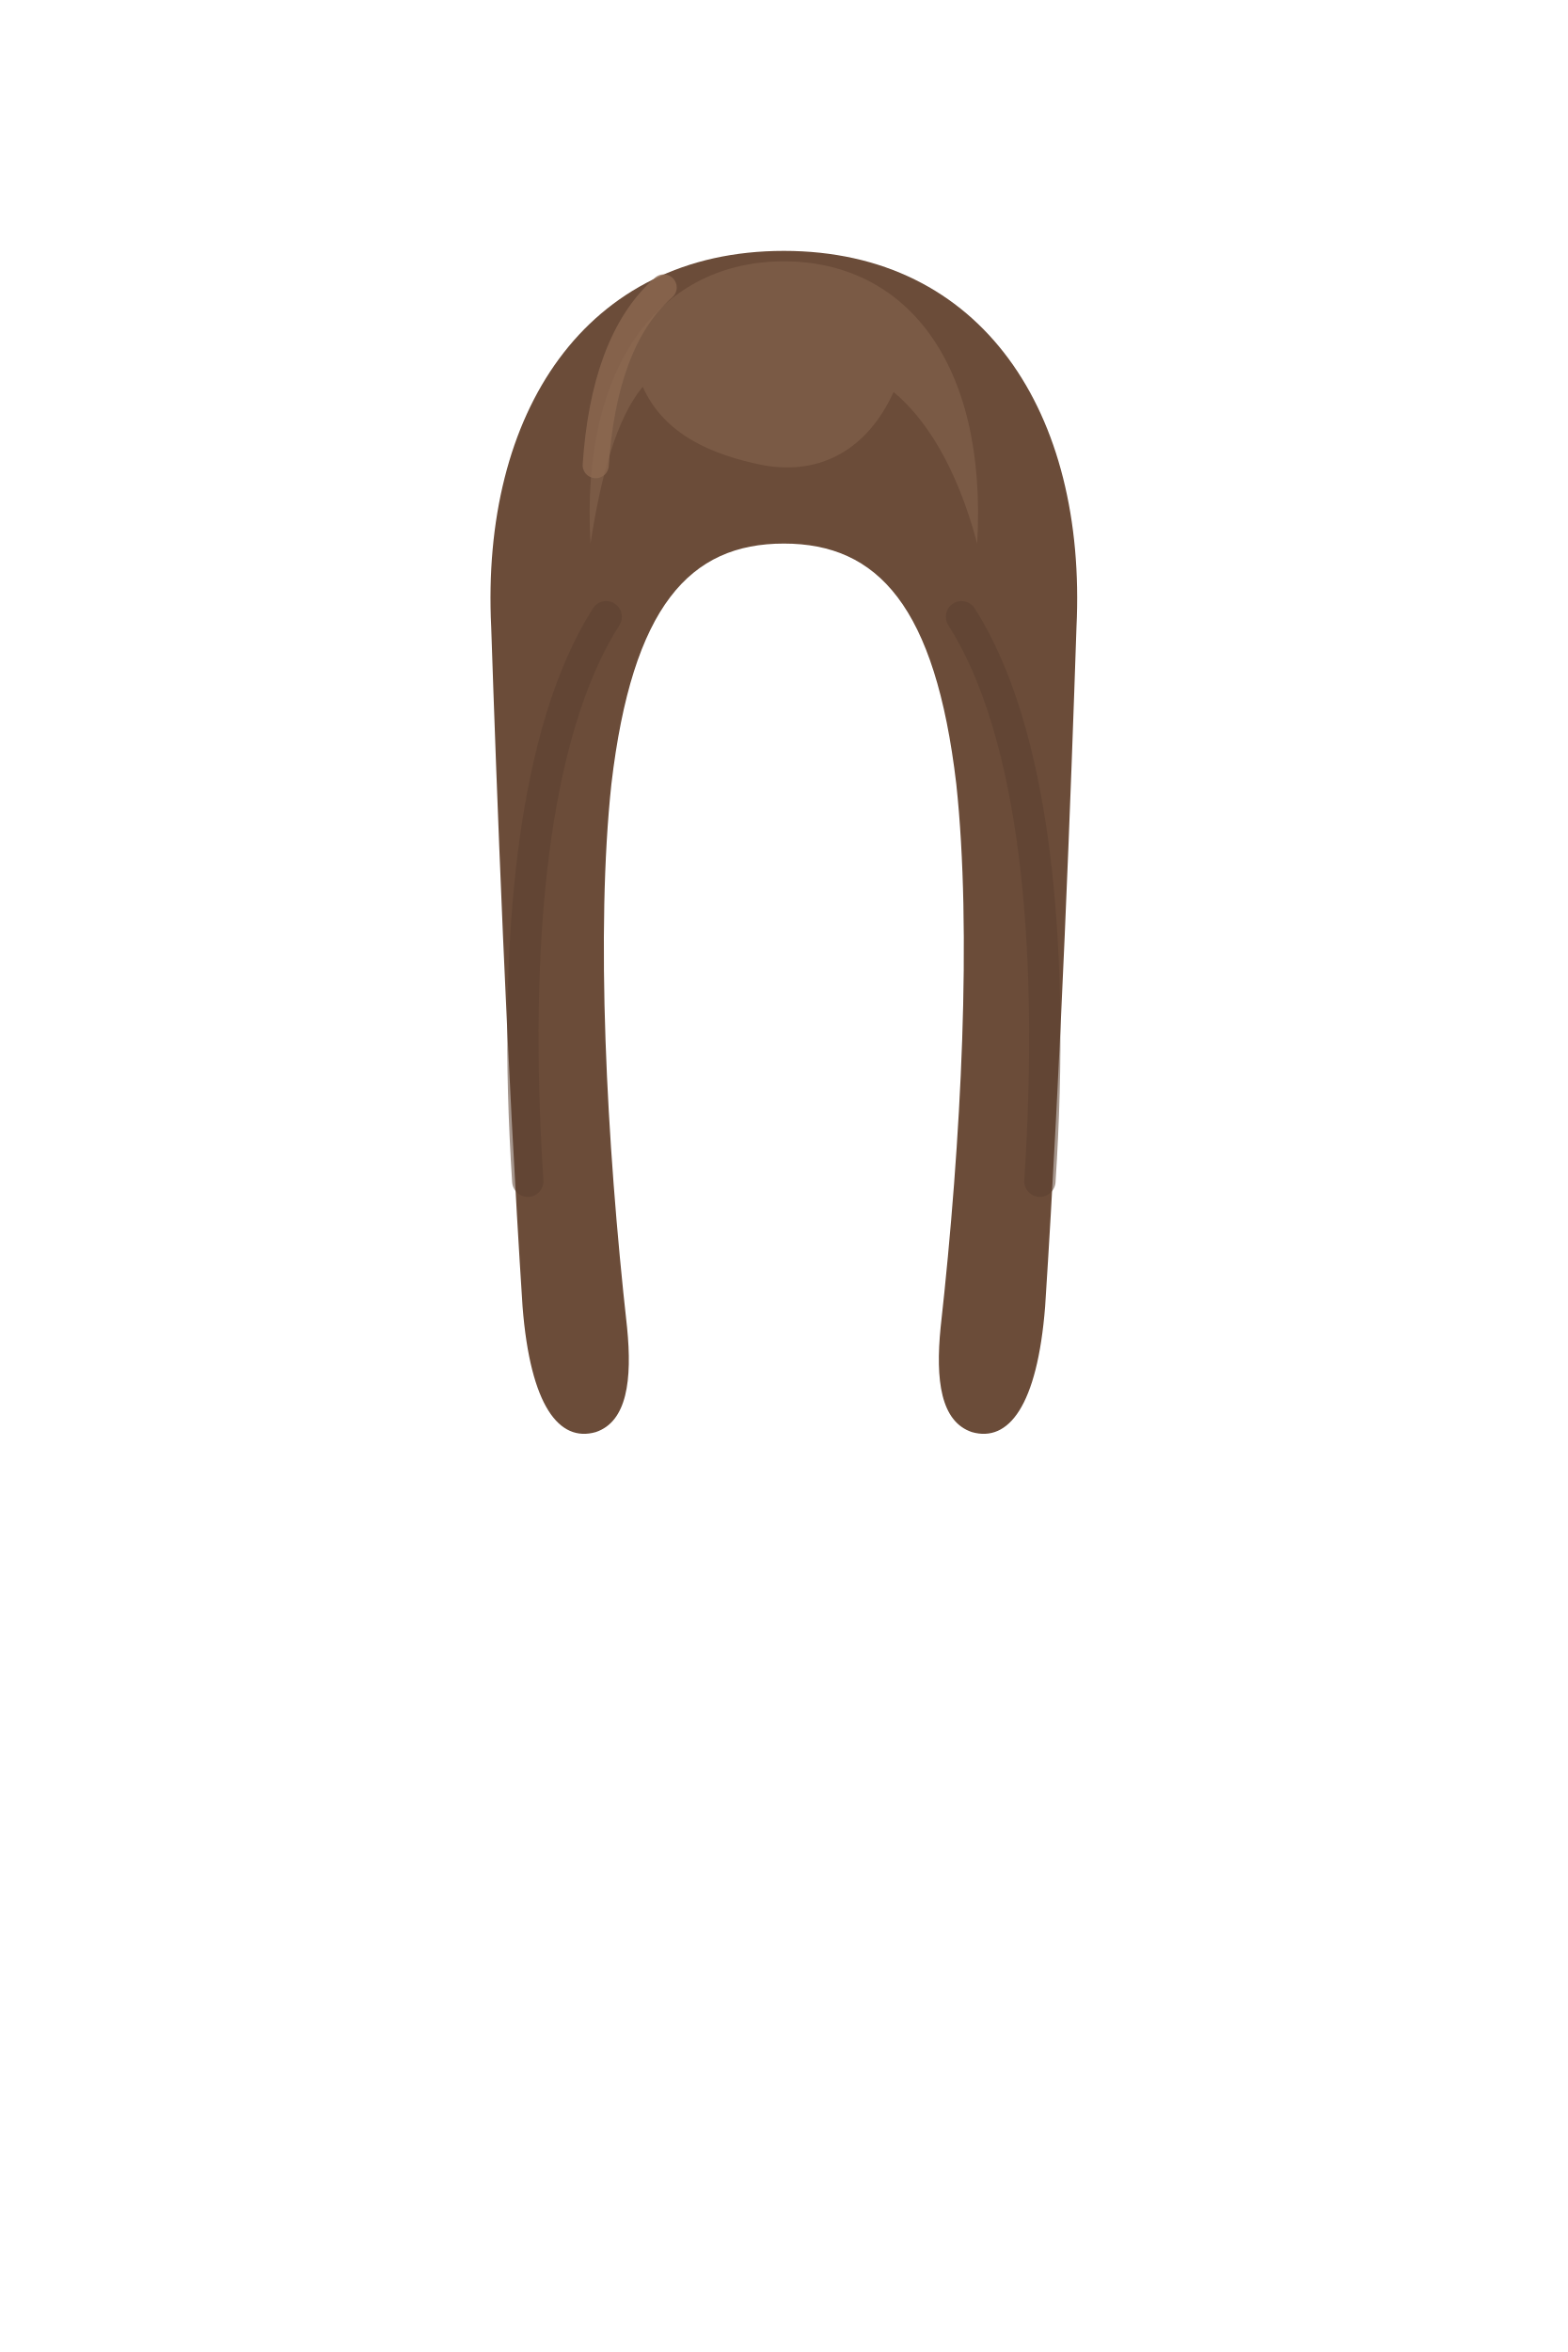
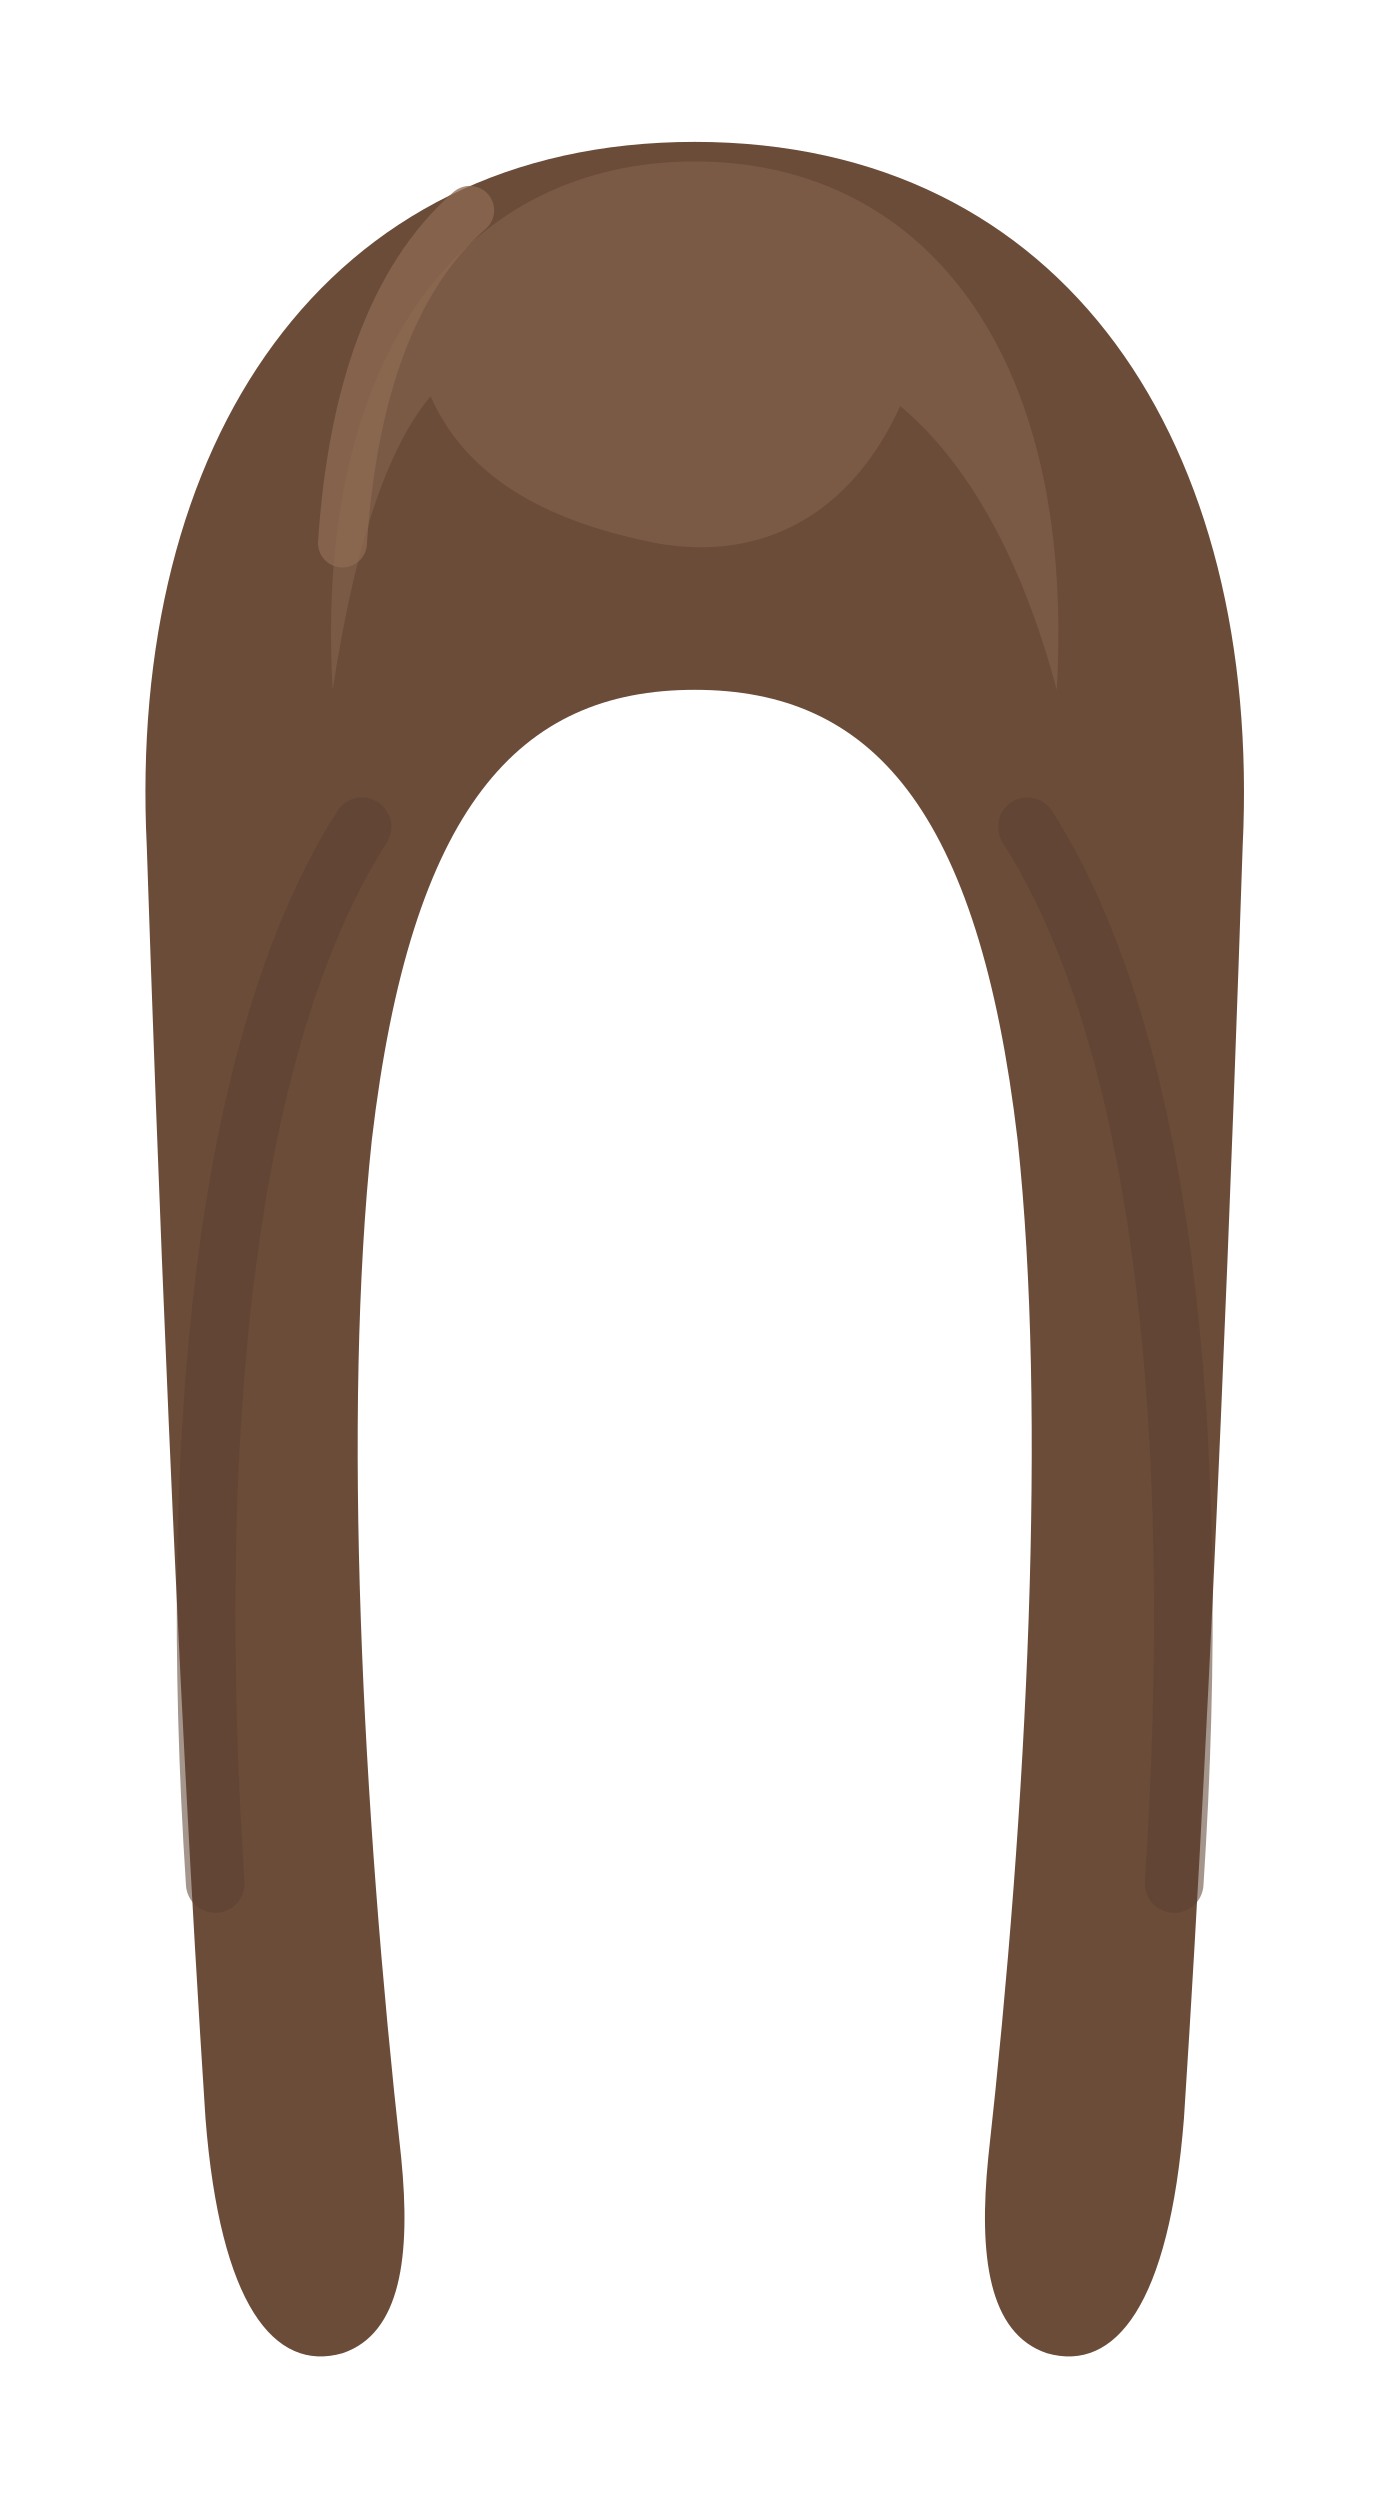
- <svg xmlns="http://www.w3.org/2000/svg" width="600" height="900" viewBox="0 0 600 900">
+ <svg xmlns="http://www.w3.org/2000/svg" width="284" height="511" viewBox="158 67 284 511">
  <path d="M300 96 C224 96 184 158 188 240 C190 300 194 408 200 500 C203 538 214 552 228 548 C240 544 242 528 240 508 C232 436 228 356 234 300 C242 232 264 208 300 208 C336 208 358 232 366 300 C372 356 368 436 360 508 C358 528 360 544 372 548 C386 552 397 538 400 500 C406 408 410 300 412 240 C416 158 376 96 300 96 Z" fill="#6b4c39" />
  <path d="M232 236 C204 280 196 360 202 452" fill="none" stroke="#5b4030" stroke-width="12" stroke-linecap="round" opacity="0.55" />
  <path d="M368 236 C396 280 404 360 398 452" fill="none" stroke="#5b4030" stroke-width="12" stroke-linecap="round" opacity="0.55" />
  <path d="M226 208 C222 138 254 100 300 100 C346 100 378 138 374 208 C366 178 354 160 342 150 C332 172 314 182 292 178 C272 174 254 166 246 148 C236 160 230 182 226 208 Z" fill="#7a5a45" />
  <path d="M254 110 C238 124 230 148 228 178" fill="none" stroke="#8d6a52" stroke-width="10" stroke-linecap="round" opacity="0.75" />
</svg>
